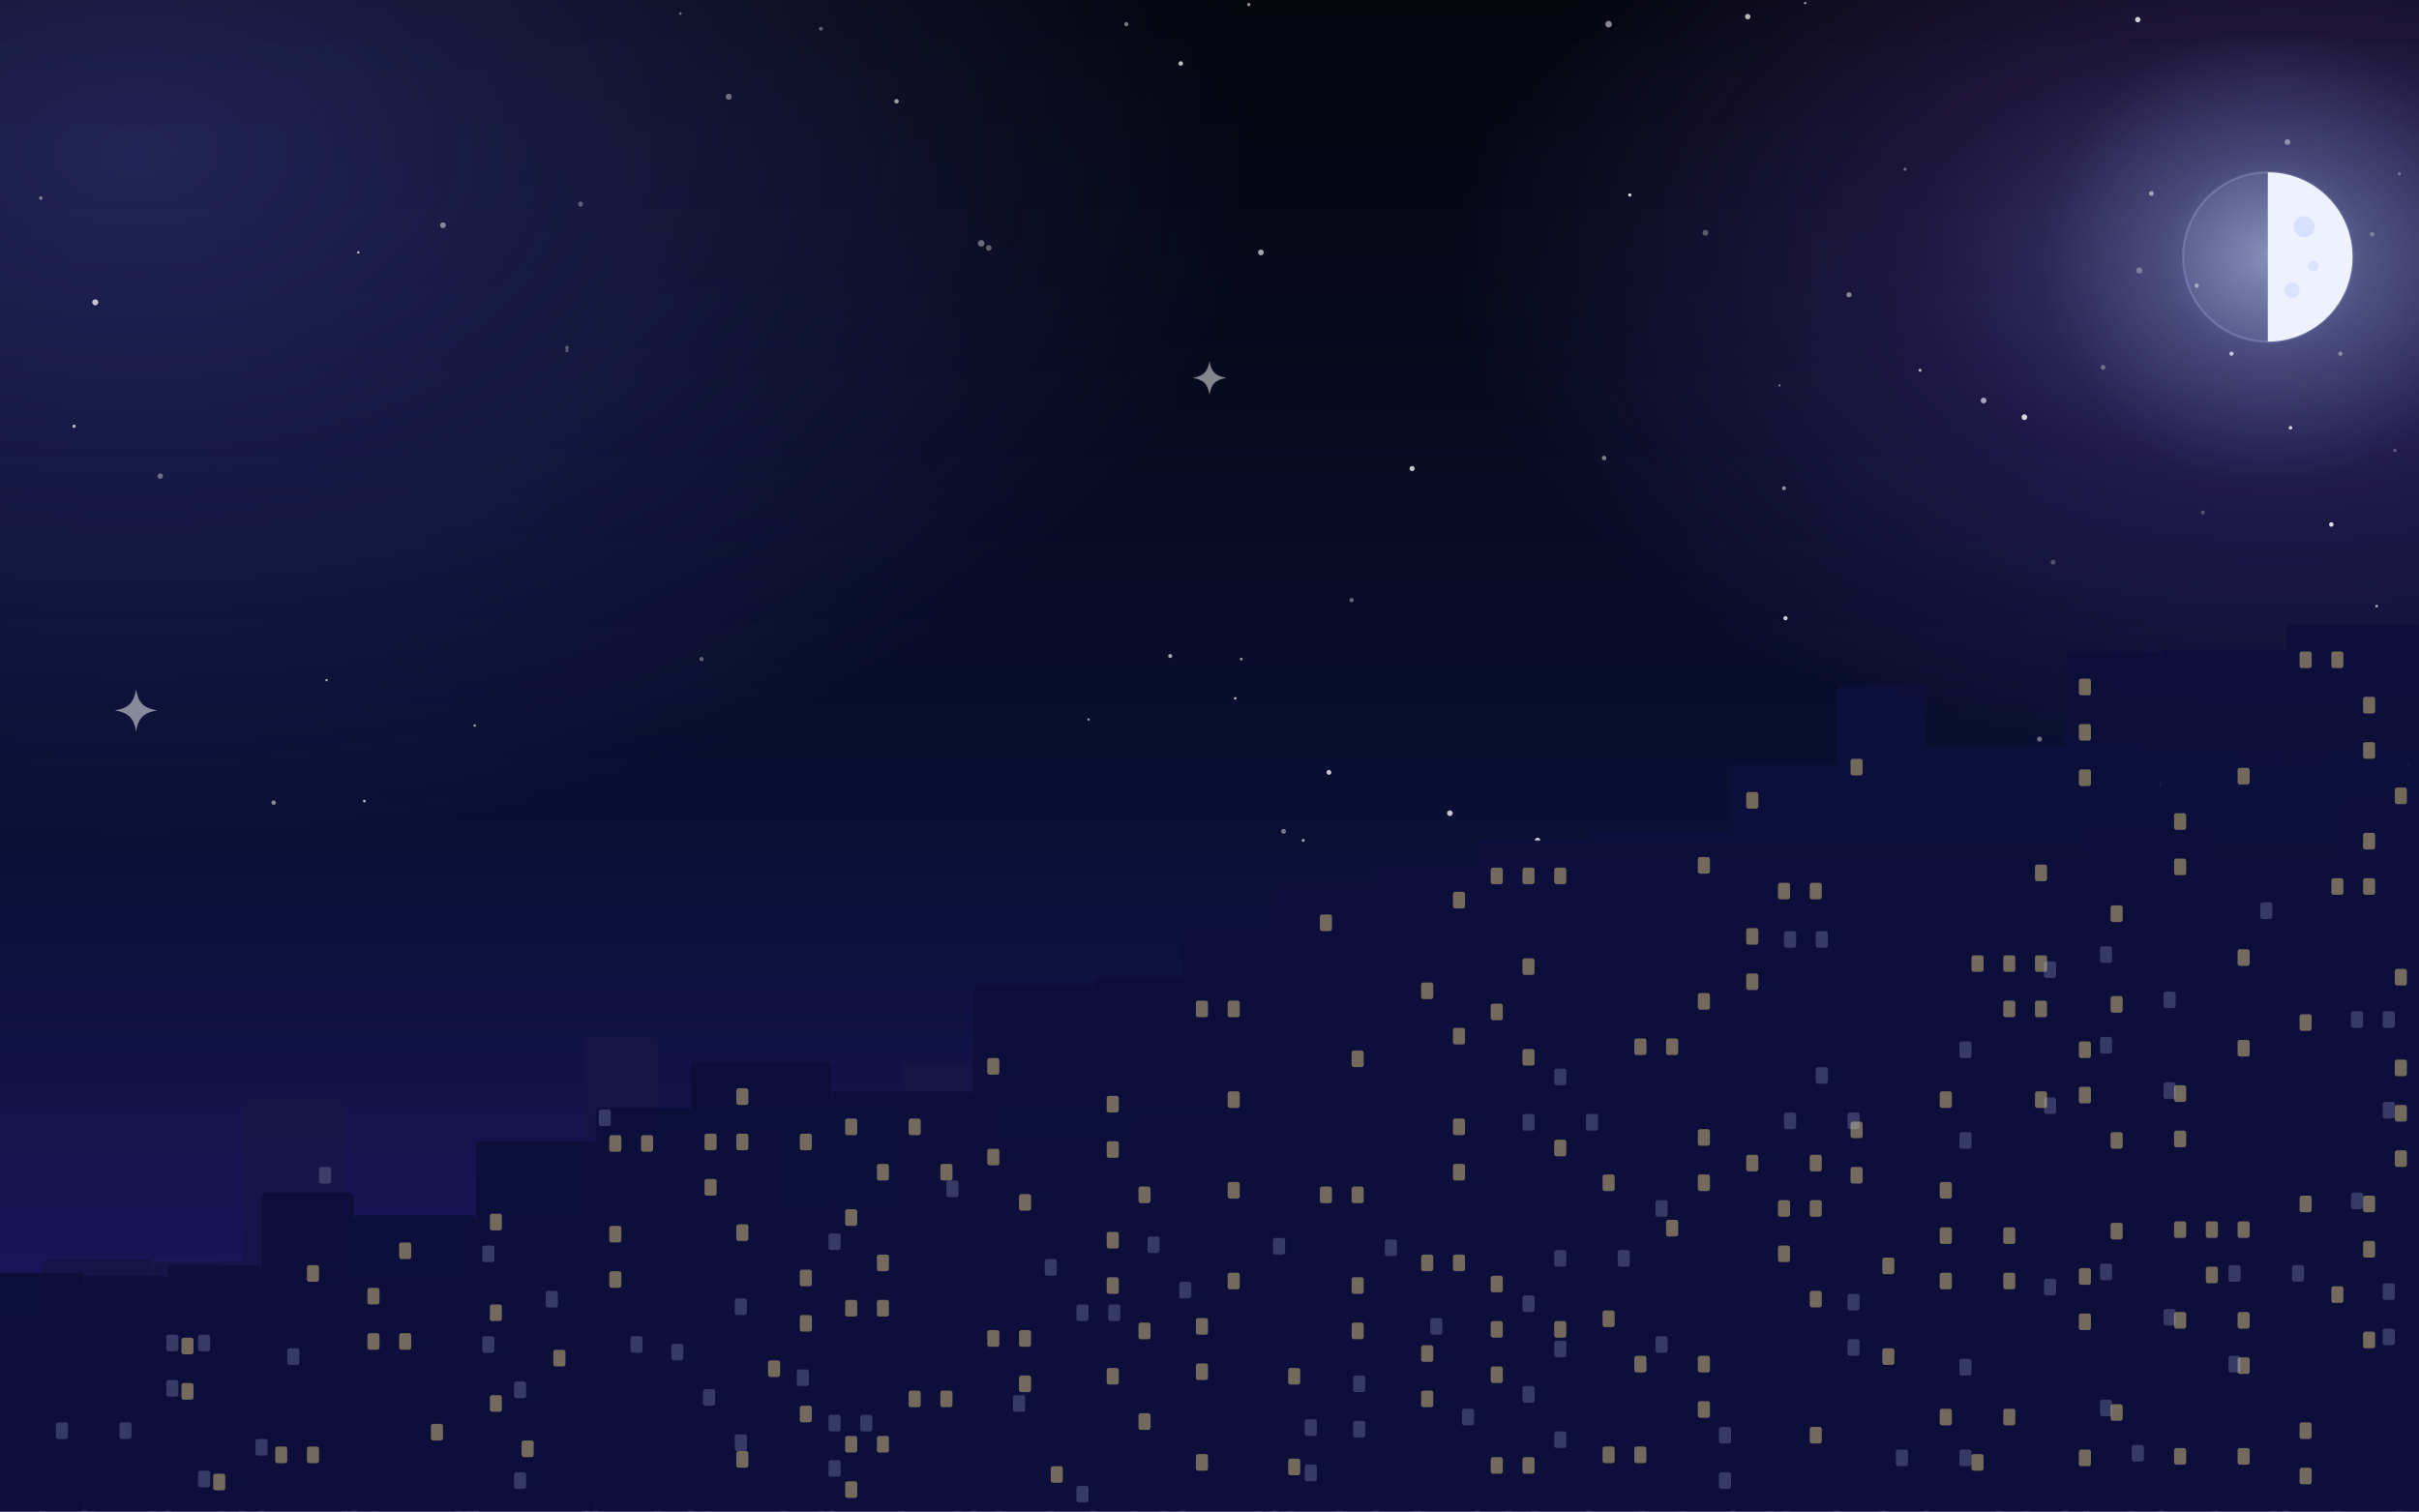
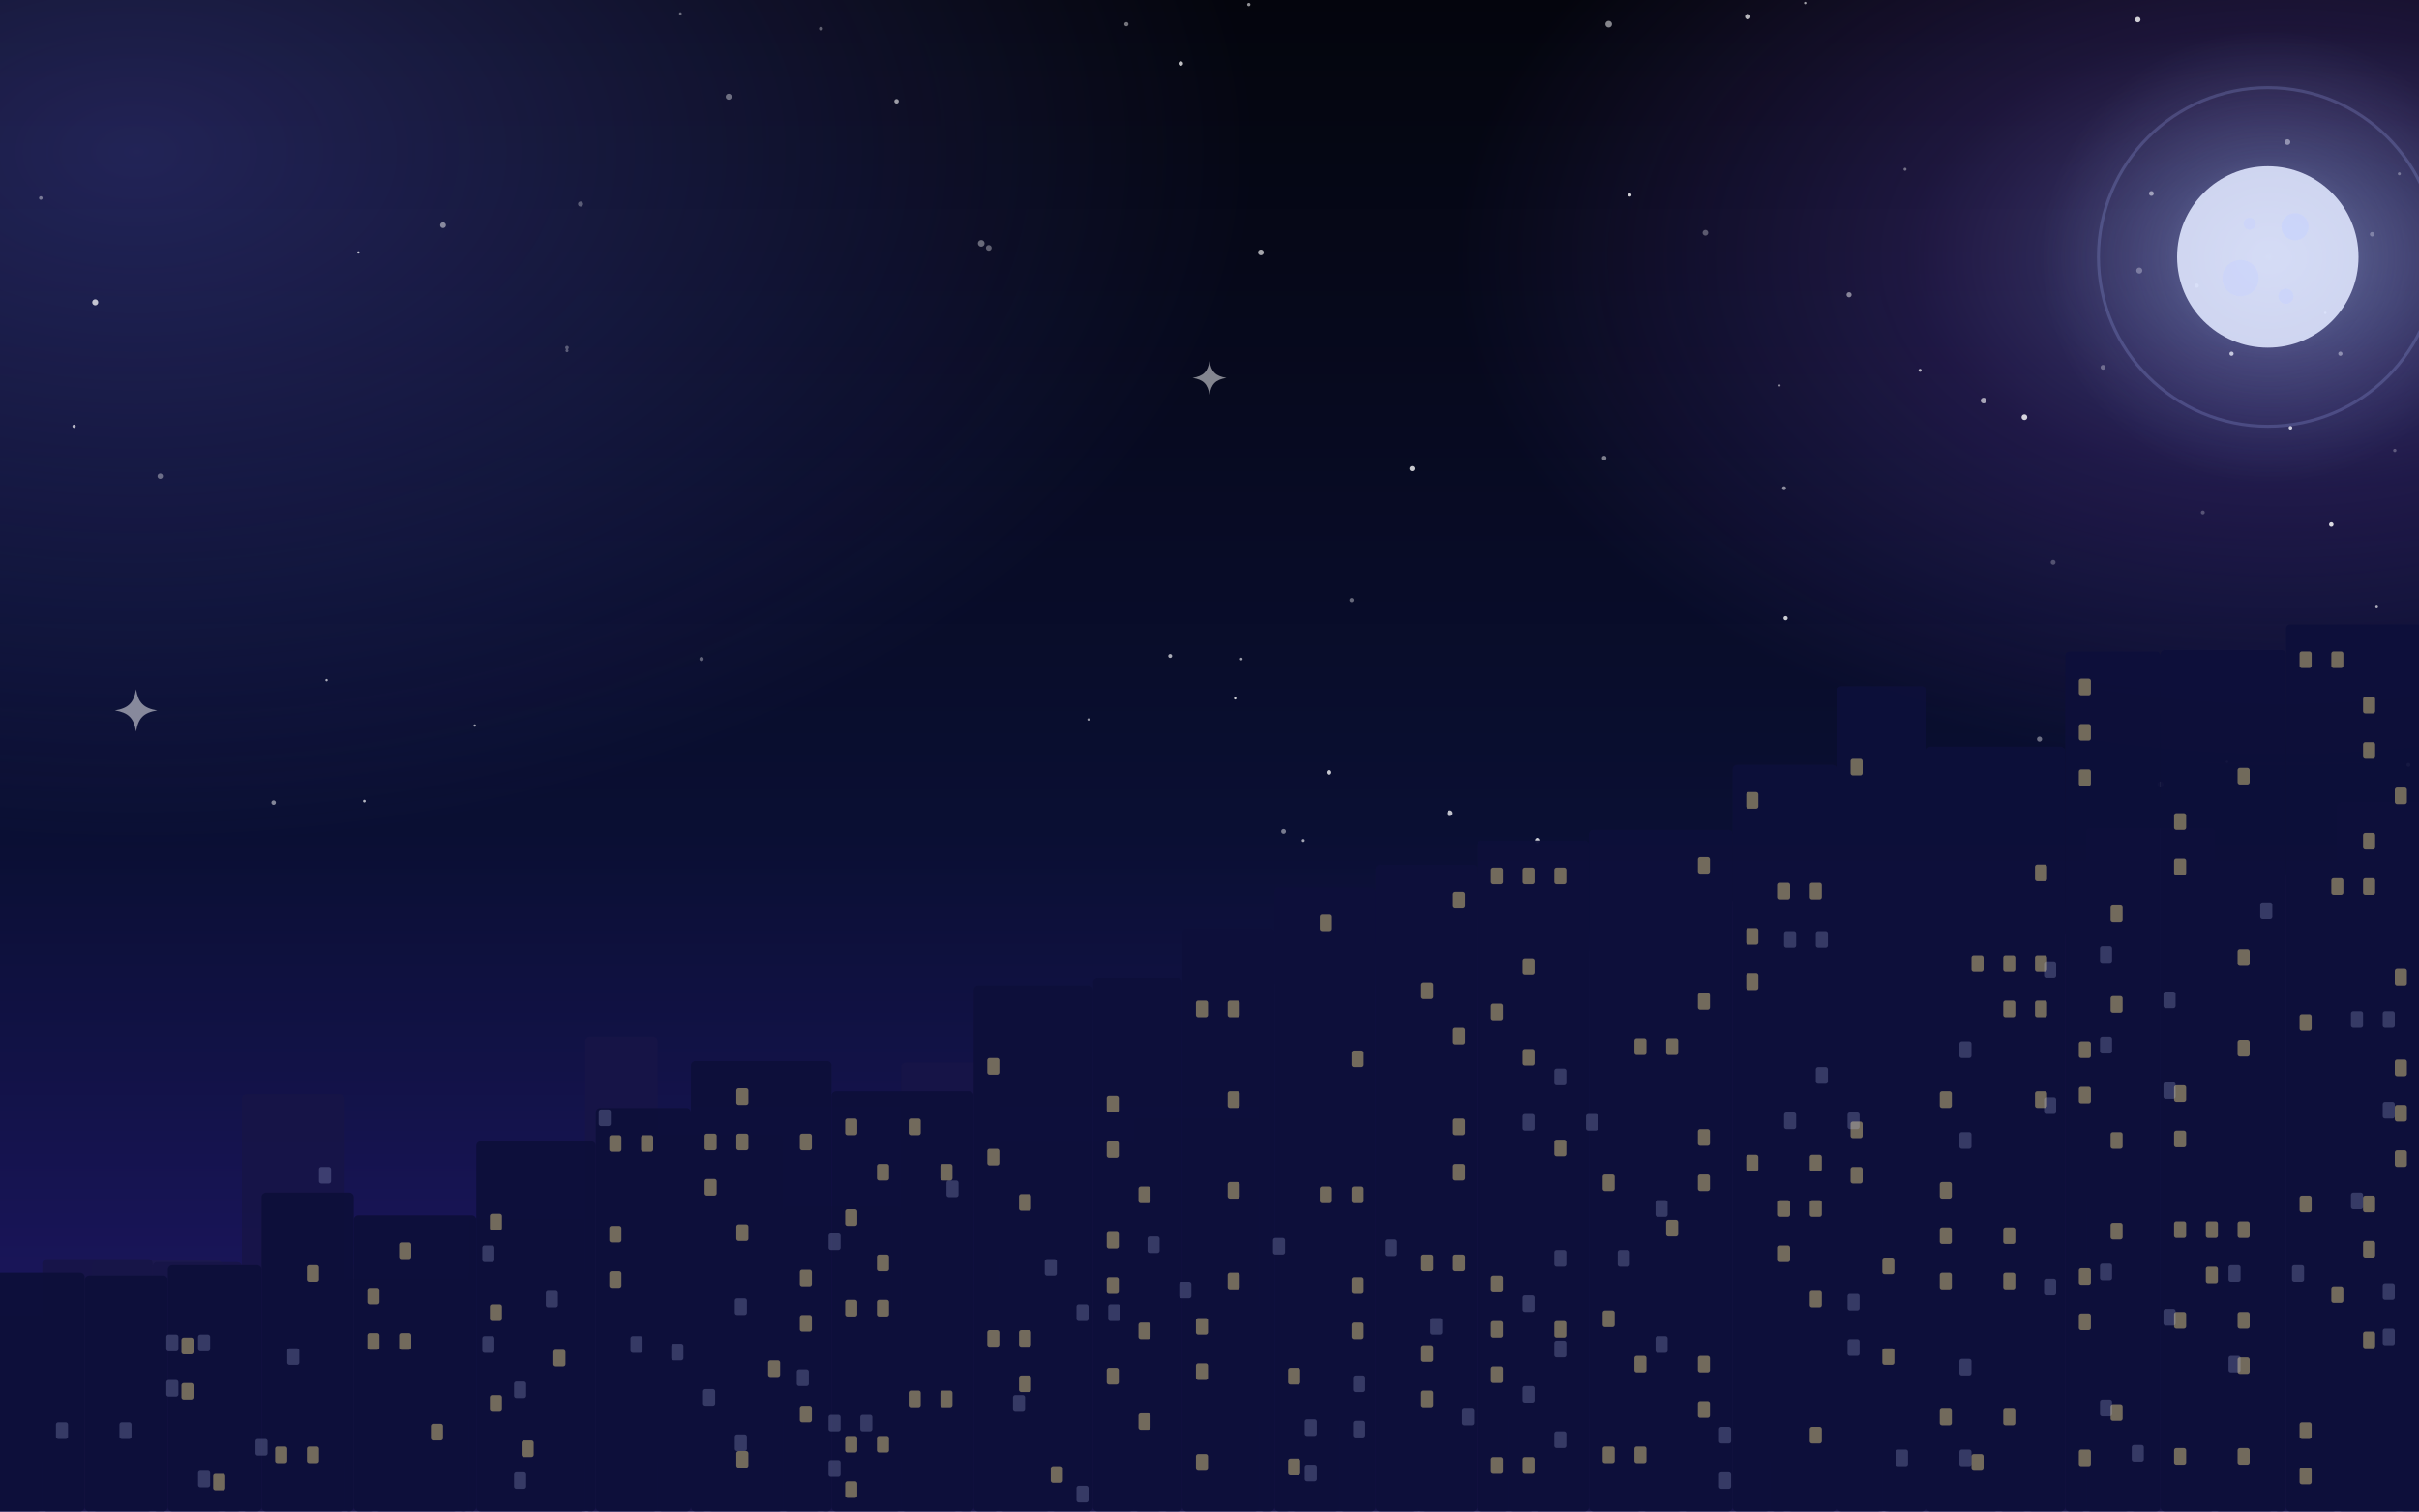
<svg xmlns="http://www.w3.org/2000/svg" viewBox="0 0 1600 1000" preserveAspectRatio="xMidYMax slice" role="img" aria-label="">
  <defs>
    <linearGradient id="sky" x1="0" y1="0" x2="0" y2="1">
      <stop offset="0" stop-color="#04050d" />
      <stop offset=".55" stop-color="#0a0f33" />
      <stop offset=".9" stop-color="#1c1660" />
      <stop offset="1" stop-color="#2a1b6e" />
    </linearGradient>
    <radialGradient id="moon" cx="94%" cy="17%" r="34%">
      <stop offset="0" stop-color="#a5b4fc" stop-opacity=".42" />
      <stop offset=".45" stop-color="#8b5cf6" stop-opacity=".18" />
      <stop offset="1" stop-color="#8b5cf6" stop-opacity="0" />
    </radialGradient>
    <radialGradient id="grn" cx="6%" cy="10%" r="46%">
      <stop offset="0" stop-color="#6366f1" stop-opacity=".30" />
      <stop offset="1" stop-color="#6366f1" stop-opacity="0" />
    </radialGradient>
    <linearGradient id="gl" x1="0" y1="0" x2="1" y2="0">
      <stop offset="0" stop-color="#a5b4fc" />
      <stop offset=".55" stop-color="#34d399" />
      <stop offset="1" stop-color="#fde68a" />
    </linearGradient>
    <filter id="b">
      <feGaussianBlur stdDeviation="9" />
    </filter>
    <path id="sp" d="M0-14C1.5-5 5-1.5 14 0 5 1.5 1.5 5 0 14-1.5 5-5 1.5-14 0-5-1.5-1.5-5 0-14Z" />
  </defs>
  <rect width="1600" height="1000" fill="url(#sky)" />
  <rect width="1600" height="1000" fill="url(#grn)" />
  <rect width="1600" height="1000" fill="url(#moon)" />
  <g fill="#fff">
    <circle cx="1064" cy="16" r="2.2" opacity="0.51" />
    <circle cx="464" cy="436" r="1.4" opacity="0.35" />
    <circle cx="649" cy="161" r="2.2" opacity="0.38" />
    <circle cx="781" cy="42" r="1.5" opacity="0.74" />
    <circle cx="63" cy="200" r="2.0" opacity="0.74" />
    <circle cx="745" cy="16" r="1.4" opacity="0.44" />
    <circle cx="817" cy="462" r="0.8" opacity="0.81" />
    <circle cx="1572" cy="401" r="0.9" opacity="0.65" />
    <circle cx="1017" cy="556" r="1.8" opacity="0.80" />
    <circle cx="1078" cy="129" r="1.1" opacity="0.82" />
    <circle cx="1391" cy="243" r="1.6" opacity="0.32" />
    <circle cx="1515" cy="283" r="1.2" opacity="0.79" />
    <circle cx="959" cy="538" r="1.9" opacity="0.75" />
    <circle cx="849" cy="550" r="1.6" opacity="0.45" />
    <circle cx="314" cy="480" r="0.8" opacity="0.63" />
    <circle cx="1156" cy="11" r="1.8" opacity="0.70" />
    <circle cx="1194" cy="2" r="0.8" opacity="0.60" />
    <circle cx="1453" cy="189" r="1.4" opacity="0.51" />
    <circle cx="774" cy="434" r="1.3" opacity="0.66" />
    <circle cx="1181" cy="409" r="1.4" opacity="0.79" />
    <circle cx="1538" cy="207" r="0.8" opacity="0.57" />
    <circle cx="1476" cy="234" r="1.4" opacity="0.75" />
    <circle cx="375" cy="230" r="1.2" opacity="0.30" />
    <circle cx="826" cy="3" r="1.1" opacity="0.56" />
    <circle cx="894" cy="397" r="1.4" opacity="0.38" />
    <circle cx="241" cy="530" r="0.9" opacity="0.70" />
    <circle cx="1457" cy="339" r="1.3" opacity="0.26" />
    <circle cx="862" cy="556" r="1.0" opacity="0.62" />
    <circle cx="720" cy="476" r="0.8" opacity="0.57" />
    <circle cx="821" cy="436" r="0.9" opacity="0.60" />
    <circle cx="1223" cy="195" r="1.7" opacity="0.48" />
    <circle cx="216" cy="450" r="0.8" opacity="0.66" />
    <circle cx="1569" cy="155" r="1.5" opacity="0.31" />
    <circle cx="1260" cy="112" r="1.0" opacity="0.39" />
    <circle cx="1128" cy="154" r="1.9" opacity="0.31" />
    <circle cx="1429" cy="519" r="2.0" opacity="0.30" />
    <circle cx="879" cy="511" r="1.6" opacity="0.77" />
    <circle cx="181" cy="531" r="1.5" opacity="0.49" />
    <circle cx="27" cy="131" r="1.2" opacity="0.40" />
    <circle cx="237" cy="167" r="0.8" opacity="0.73" />
    <circle cx="1349" cy="489" r="1.7" opacity="0.40" />
    <circle cx="49" cy="282" r="1.1" opacity="0.68" />
    <circle cx="1473" cy="504" r="0.8" opacity="0.58" />
    <circle cx="543" cy="19" r="1.3" opacity="0.34" />
    <circle cx="1270" cy="245" r="1.0" opacity="0.68" />
    <circle cx="934" cy="310" r="1.7" opacity="0.77" />
    <circle cx="482" cy="64" r="2.0" opacity="0.39" />
    <circle cx="1312" cy="265" r="1.9" opacity="0.61" />
    <circle cx="1587" cy="115" r="1.0" opacity="0.33" />
    <circle cx="654" cy="164" r="1.9" opacity="0.34" />
    <circle cx="593" cy="67" r="1.5" opacity="0.59" />
    <circle cx="1513" cy="94" r="1.9" opacity="0.46" />
    <circle cx="1593" cy="506" r="1.3" opacity="0.78" />
    <circle cx="1414" cy="13" r="1.8" opacity="0.79" />
    <circle cx="384" cy="135" r="1.7" opacity="0.30" />
    <circle cx="1423" cy="128" r="1.6" opacity="0.53" />
    <circle cx="1415" cy="179" r="2.0" opacity="0.32" />
    <circle cx="1180" cy="323" r="1.3" opacity="0.53" />
    <circle cx="834" cy="167" r="1.9" opacity="0.64" />
    <circle cx="375" cy="232" r="1.0" opacity="0.30" />
    <circle cx="106" cy="315" r="1.8" opacity="0.37" />
    <circle cx="1061" cy="303" r="1.5" opacity="0.47" />
    <circle cx="450" cy="9" r="0.9" opacity="0.38" />
    <circle cx="1177" cy="255" r="0.7" opacity="0.50" />
    <circle cx="1339" cy="276" r="1.9" opacity="0.81" />
    <circle cx="1548" cy="234" r="1.4" opacity="0.43" />
    <circle cx="1584" cy="298" r="1.1" opacity="0.27" />
    <circle cx="1542" cy="347" r="1.5" opacity="0.84" />
    <circle cx="1358" cy="372" r="1.6" opacity="0.26" />
    <circle cx="293" cy="149" r="1.9" opacity="0.48" />
  </g>
  <defs>
    <radialGradient id="mglow" cx="50%" cy="50%" r="50%">
      <stop offset="0" stop-color="#c7d2fe" stop-opacity=".42" />
      <stop offset=".45" stop-color="#a5b4fc" stop-opacity=".16" />
      <stop offset="1" stop-color="#a5b4fc" stop-opacity="0" />
    </radialGradient>
    <mask id="cres" maskUnits="userSpaceOnUse" x="1380" y="50" width="240" height="240">
      <rect x="1380" y="50" width="240" height="240" fill="#fff" />
      <circle cx="1524" cy="156" r="48" fill="#000" />
    </mask>
  </defs>
  <circle cx="1500" cy="170" r="150" fill="url(#mglow)" />
-   <circle cx="1500" cy="170" r="56" fill="#c7d2fe" opacity=".10" />
-   <circle cx="1500" cy="170" r="56" fill="none" stroke="#c7d2fe" stroke-opacity=".22" stroke-width="1.5" />
-   <path d="M1500 114A56 56 0 0 1 1500 226Z" fill="#eef2ff" />
-   <circle cx="1524" cy="150" r="7" fill="#c7d2fe" opacity=".55" />
-   <circle cx="1516" cy="192" r="5" fill="#c7d2fe" opacity=".5" />
-   <circle cx="1530" cy="176" r="3.5" fill="#c7d2fe" opacity=".5" />
+   <circle cx="1500" cy="170" r="60" fill="#e0e7ff" opacity=".88" />
+   <circle cx="1500" cy="170" r="112" fill="none" stroke="#a5b4fc" stroke-opacity=".22" stroke-width="2" />
+   <circle cx="1518" cy="150" r="9" fill="#c7d2fe" opacity=".6" />
+   <circle cx="1482" cy="184" r="12" fill="#c7d2fe" opacity=".5" />
+   <circle cx="1512" cy="196" r="5" fill="#c7d2fe" opacity=".55" />
+   <circle cx="1488" cy="148" r="4" fill="#c7d2fe" opacity=".5" />
  <g fill="#fff">
    <use href="#sp" x="90" y="470" opacity=".5" />
    <use href="#sp" x="800" y="250" opacity=".5" transform="translate(800 250) scale(.8) translate(-800 -250)" />
  </g>
  <g fill="#1e1b4b" opacity=".75">
    <rect x="-20" y="846" width="81" height="154" rx="3" />
    <rect x="61" y="834" width="86" height="166" rx="3" />
    <rect x="147" y="837" width="101" height="163" rx="3" />
    <rect x="248" y="833" width="55" height="167" rx="3" />
    <rect x="303" y="842" width="86" height="158" rx="3" />
    <rect x="389" y="782" width="79" height="218" rx="3" />
    <rect x="468" y="803" width="75" height="197" rx="3" />
    <rect x="543" y="870" width="91" height="130" rx="3" />
    <rect x="634" y="850" width="61" height="150" rx="3" />
    <rect x="695" y="832" width="74" height="168" rx="3" />
    <rect x="769" y="864" width="85" height="136" rx="3" />
    <rect x="854" y="797" width="86" height="203" rx="3" />
    <rect x="940" y="755" width="75" height="245" rx="3" />
    <rect x="1015" y="762" width="98" height="238" rx="3" />
    <rect x="1113" y="777" width="69" height="223" rx="3" />
    <rect x="1182" y="853" width="65" height="147" rx="3" />
    <rect x="1247" y="721" width="94" height="279" rx="3" />
    <rect x="1341" y="832" width="68" height="168" rx="3" />
    <rect x="1409" y="801" width="95" height="199" rx="3" />
    <rect x="1504" y="764" width="83" height="236" rx="3" />
    <rect x="1587" y="821" width="101" height="179" rx="3" />
  </g>
  <g fill="#161446" opacity=".85">
    <rect x="-20" y="870" width="48" height="130" rx="3" />
    <rect x="28" y="833" width="73" height="167" rx="3" />
    <rect x="101" y="835" width="59" height="165" rx="3" />
    <rect x="160" y="724" width="68" height="276" rx="3" />
    <rect x="228" y="846" width="82" height="154" rx="3" />
    <rect x="310" y="806" width="77" height="194" rx="3" />
    <rect x="387" y="686" width="48" height="314" rx="3" />
    <rect x="435" y="751" width="83" height="249" rx="3" />
    <rect x="518" y="798" width="78" height="202" rx="3" />
    <rect x="596" y="703" width="65" height="297" rx="3" />
    <rect x="661" y="755" width="89" height="245" rx="3" />
    <rect x="750" y="740" width="83" height="260" rx="3" />
    <rect x="833" y="651" width="53" height="349" rx="3" />
    <rect x="886" y="652" width="51" height="348" rx="3" />
    <rect x="937" y="674" width="61" height="326" rx="3" />
    <rect x="998" y="629" width="88" height="371" rx="3" />
    <rect x="1086" y="596" width="85" height="404" rx="3" />
    <rect x="1171" y="598" width="74" height="402" rx="3" />
    <rect x="1245" y="671" width="77" height="329" rx="3" />
    <rect x="1322" y="618" width="58" height="382" rx="3" />
    <rect x="1380" y="548" width="85" height="452" rx="3" />
    <rect x="1465" y="579" width="81" height="421" rx="3" />
    <rect x="1546" y="531" width="59" height="469" rx="3" />
    <rect x="1605" y="595" width="53" height="405" rx="3" />
  </g>
  <g fill="#0d0f3a" opacity=".95">
    <rect x="-20" y="842" width="76" height="158" rx="3" />
    <rect x="56" y="844" width="55" height="156" rx="3" />
    <rect x="111" y="837" width="62" height="163" rx="3" />
    <rect x="173" y="789" width="61" height="211" rx="3" />
    <rect x="234" y="804" width="81" height="196" rx="3" />
    <rect x="315" y="755" width="79" height="245" rx="3" />
    <rect x="394" y="733" width="63" height="267" rx="3" />
    <rect x="457" y="702" width="93" height="298" rx="3" />
    <rect x="550" y="722" width="94" height="278" rx="3" />
    <rect x="644" y="652" width="79" height="348" rx="3" />
    <rect x="723" y="647" width="59" height="353" rx="3" />
    <rect x="782" y="614" width="61" height="386" rx="3" />
    <rect x="843" y="587" width="67" height="413" rx="3" />
    <rect x="910" y="572" width="67" height="428" rx="3" />
    <rect x="977" y="556" width="74" height="444" rx="3" />
    <rect x="1051" y="549" width="95" height="451" rx="3" />
    <rect x="1146" y="506" width="69" height="494" rx="3" />
    <rect x="1215" y="454" width="59" height="546" rx="3" />
    <rect x="1274" y="494" width="92" height="506" rx="3" />
    <rect x="1366" y="431" width="63" height="569" rx="3" />
    <rect x="1429" y="430" width="83" height="570" rx="3" />
    <rect x="1512" y="413" width="90" height="587" rx="3" />
    <rect x="1602" y="347" width="63" height="653" rx="3" />
  </g>
  <g fill="#fde68a" opacity="0.42">
    <rect x="120" y="885" width="8" height="11" rx="1.5" />
    <rect x="120" y="915" width="8" height="11" rx="1.5" />
    <rect x="141" y="975" width="8" height="11" rx="1.5" />
    <rect x="203" y="837" width="8" height="11" rx="1.5" />
    <rect x="182" y="957" width="8" height="11" rx="1.5" />
    <rect x="203" y="957" width="8" height="11" rx="1.5" />
    <rect x="264" y="822" width="8" height="11" rx="1.5" />
    <rect x="243" y="852" width="8" height="11" rx="1.5" />
    <rect x="243" y="882" width="8" height="11" rx="1.5" />
    <rect x="264" y="882" width="8" height="11" rx="1.5" />
    <rect x="285" y="942" width="8" height="11" rx="1.5" />
    <rect x="324" y="803" width="8" height="11" rx="1.5" />
    <rect x="324" y="863" width="8" height="11" rx="1.5" />
    <rect x="366" y="893" width="8" height="11" rx="1.5" />
    <rect x="324" y="923" width="8" height="11" rx="1.5" />
    <rect x="345" y="953" width="8" height="11" rx="1.5" />
    <rect x="403" y="751" width="8" height="11" rx="1.5" />
    <rect x="424" y="751" width="8" height="11" rx="1.5" />
    <rect x="403" y="811" width="8" height="11" rx="1.5" />
    <rect x="403" y="841" width="8" height="11" rx="1.5" />
    <rect x="487" y="720" width="8" height="11" rx="1.5" />
    <rect x="466" y="750" width="8" height="11" rx="1.5" />
    <rect x="487" y="750" width="8" height="11" rx="1.5" />
    <rect x="529" y="750" width="8" height="11" rx="1.5" />
    <rect x="466" y="780" width="8" height="11" rx="1.5" />
    <rect x="487" y="810" width="8" height="11" rx="1.5" />
    <rect x="529" y="840" width="8" height="11" rx="1.5" />
    <rect x="529" y="870" width="8" height="11" rx="1.5" />
    <rect x="508" y="900" width="8" height="11" rx="1.5" />
    <rect x="529" y="930" width="8" height="11" rx="1.5" />
    <rect x="487" y="960" width="8" height="11" rx="1.5" />
    <rect x="559" y="740" width="8" height="11" rx="1.5" />
    <rect x="601" y="740" width="8" height="11" rx="1.5" />
    <rect x="580" y="770" width="8" height="11" rx="1.5" />
    <rect x="622" y="770" width="8" height="11" rx="1.5" />
    <rect x="559" y="800" width="8" height="11" rx="1.5" />
    <rect x="580" y="830" width="8" height="11" rx="1.5" />
    <rect x="559" y="860" width="8" height="11" rx="1.5" />
    <rect x="580" y="860" width="8" height="11" rx="1.5" />
    <rect x="601" y="920" width="8" height="11" rx="1.5" />
    <rect x="622" y="920" width="8" height="11" rx="1.5" />
    <rect x="559" y="950" width="8" height="11" rx="1.5" />
    <rect x="580" y="950" width="8" height="11" rx="1.5" />
    <rect x="559" y="980" width="8" height="11" rx="1.5" />
    <rect x="653" y="700" width="8" height="11" rx="1.5" />
    <rect x="653" y="760" width="8" height="11" rx="1.5" />
    <rect x="674" y="790" width="8" height="11" rx="1.5" />
    <rect x="653" y="880" width="8" height="11" rx="1.5" />
    <rect x="674" y="880" width="8" height="11" rx="1.5" />
    <rect x="674" y="910" width="8" height="11" rx="1.5" />
    <rect x="695" y="970" width="8" height="11" rx="1.5" />
    <rect x="732" y="725" width="8" height="11" rx="1.5" />
    <rect x="732" y="755" width="8" height="11" rx="1.5" />
    <rect x="753" y="785" width="8" height="11" rx="1.5" />
    <rect x="732" y="815" width="8" height="11" rx="1.5" />
    <rect x="732" y="845" width="8" height="11" rx="1.5" />
    <rect x="753" y="875" width="8" height="11" rx="1.5" />
    <rect x="732" y="905" width="8" height="11" rx="1.5" />
    <rect x="753" y="935" width="8" height="11" rx="1.5" />
    <rect x="791" y="662" width="8" height="11" rx="1.5" />
    <rect x="812" y="662" width="8" height="11" rx="1.5" />
    <rect x="812" y="722" width="8" height="11" rx="1.5" />
    <rect x="812" y="782" width="8" height="11" rx="1.5" />
    <rect x="812" y="842" width="8" height="11" rx="1.5" />
    <rect x="791" y="872" width="8" height="11" rx="1.5" />
    <rect x="791" y="902" width="8" height="11" rx="1.5" />
    <rect x="791" y="962" width="8" height="11" rx="1.5" />
    <rect x="873" y="605" width="8" height="11" rx="1.5" />
    <rect x="894" y="695" width="8" height="11" rx="1.5" />
    <rect x="873" y="785" width="8" height="11" rx="1.5" />
    <rect x="894" y="785" width="8" height="11" rx="1.5" />
    <rect x="894" y="845" width="8" height="11" rx="1.5" />
    <rect x="894" y="875" width="8" height="11" rx="1.5" />
    <rect x="852" y="905" width="8" height="11" rx="1.5" />
    <rect x="852" y="965" width="8" height="11" rx="1.5" />
    <rect x="961" y="590" width="8" height="11" rx="1.5" />
    <rect x="940" y="650" width="8" height="11" rx="1.5" />
    <rect x="961" y="680" width="8" height="11" rx="1.5" />
    <rect x="961" y="740" width="8" height="11" rx="1.5" />
    <rect x="961" y="770" width="8" height="11" rx="1.5" />
    <rect x="940" y="830" width="8" height="11" rx="1.5" />
    <rect x="961" y="830" width="8" height="11" rx="1.5" />
    <rect x="940" y="890" width="8" height="11" rx="1.5" />
    <rect x="940" y="920" width="8" height="11" rx="1.5" />
    <rect x="986" y="574" width="8" height="11" rx="1.5" />
    <rect x="1007" y="574" width="8" height="11" rx="1.5" />
    <rect x="1028" y="574" width="8" height="11" rx="1.5" />
    <rect x="1007" y="634" width="8" height="11" rx="1.5" />
    <rect x="986" y="664" width="8" height="11" rx="1.5" />
    <rect x="1007" y="694" width="8" height="11" rx="1.5" />
    <rect x="1028" y="754" width="8" height="11" rx="1.5" />
    <rect x="986" y="844" width="8" height="11" rx="1.5" />
    <rect x="986" y="874" width="8" height="11" rx="1.5" />
    <rect x="1028" y="874" width="8" height="11" rx="1.5" />
    <rect x="986" y="904" width="8" height="11" rx="1.5" />
    <rect x="986" y="964" width="8" height="11" rx="1.5" />
    <rect x="1007" y="964" width="8" height="11" rx="1.5" />
    <rect x="1123" y="567" width="8" height="11" rx="1.5" />
    <rect x="1123" y="657" width="8" height="11" rx="1.5" />
    <rect x="1081" y="687" width="8" height="11" rx="1.5" />
    <rect x="1102" y="687" width="8" height="11" rx="1.5" />
    <rect x="1123" y="747" width="8" height="11" rx="1.5" />
    <rect x="1060" y="777" width="8" height="11" rx="1.5" />
    <rect x="1123" y="777" width="8" height="11" rx="1.5" />
    <rect x="1102" y="807" width="8" height="11" rx="1.5" />
    <rect x="1060" y="867" width="8" height="11" rx="1.5" />
    <rect x="1081" y="897" width="8" height="11" rx="1.5" />
    <rect x="1123" y="897" width="8" height="11" rx="1.5" />
    <rect x="1123" y="927" width="8" height="11" rx="1.5" />
    <rect x="1060" y="957" width="8" height="11" rx="1.5" />
    <rect x="1081" y="957" width="8" height="11" rx="1.5" />
    <rect x="1155" y="524" width="8" height="11" rx="1.5" />
    <rect x="1176" y="584" width="8" height="11" rx="1.5" />
    <rect x="1197" y="584" width="8" height="11" rx="1.5" />
    <rect x="1155" y="614" width="8" height="11" rx="1.5" />
    <rect x="1155" y="644" width="8" height="11" rx="1.5" />
    <rect x="1155" y="764" width="8" height="11" rx="1.5" />
    <rect x="1197" y="764" width="8" height="11" rx="1.5" />
    <rect x="1176" y="794" width="8" height="11" rx="1.5" />
    <rect x="1197" y="794" width="8" height="11" rx="1.5" />
    <rect x="1176" y="824" width="8" height="11" rx="1.5" />
    <rect x="1197" y="854" width="8" height="11" rx="1.5" />
    <rect x="1197" y="944" width="8" height="11" rx="1.5" />
    <rect x="1224" y="502" width="8" height="11" rx="1.5" />
    <rect x="1224" y="742" width="8" height="11" rx="1.5" />
    <rect x="1224" y="772" width="8" height="11" rx="1.5" />
    <rect x="1245" y="832" width="8" height="11" rx="1.5" />
    <rect x="1245" y="892" width="8" height="11" rx="1.5" />
    <rect x="1346" y="572" width="8" height="11" rx="1.5" />
    <rect x="1304" y="632" width="8" height="11" rx="1.5" />
    <rect x="1325" y="632" width="8" height="11" rx="1.5" />
    <rect x="1346" y="632" width="8" height="11" rx="1.5" />
    <rect x="1325" y="662" width="8" height="11" rx="1.5" />
    <rect x="1346" y="662" width="8" height="11" rx="1.5" />
    <rect x="1283" y="722" width="8" height="11" rx="1.5" />
    <rect x="1346" y="722" width="8" height="11" rx="1.5" />
    <rect x="1283" y="782" width="8" height="11" rx="1.5" />
    <rect x="1283" y="812" width="8" height="11" rx="1.5" />
    <rect x="1325" y="812" width="8" height="11" rx="1.5" />
    <rect x="1283" y="842" width="8" height="11" rx="1.5" />
    <rect x="1325" y="842" width="8" height="11" rx="1.5" />
    <rect x="1283" y="932" width="8" height="11" rx="1.5" />
    <rect x="1325" y="932" width="8" height="11" rx="1.5" />
    <rect x="1304" y="962" width="8" height="11" rx="1.5" />
    <rect x="1375" y="449" width="8" height="11" rx="1.5" />
    <rect x="1375" y="479" width="8" height="11" rx="1.5" />
    <rect x="1375" y="509" width="8" height="11" rx="1.5" />
    <rect x="1396" y="599" width="8" height="11" rx="1.5" />
    <rect x="1396" y="659" width="8" height="11" rx="1.5" />
    <rect x="1375" y="689" width="8" height="11" rx="1.5" />
    <rect x="1375" y="719" width="8" height="11" rx="1.5" />
    <rect x="1396" y="749" width="8" height="11" rx="1.5" />
    <rect x="1396" y="809" width="8" height="11" rx="1.5" />
    <rect x="1375" y="839" width="8" height="11" rx="1.5" />
    <rect x="1375" y="869" width="8" height="11" rx="1.5" />
    <rect x="1396" y="929" width="8" height="11" rx="1.5" />
    <rect x="1375" y="959" width="8" height="11" rx="1.5" />
    <rect x="1480" y="508" width="8" height="11" rx="1.5" />
    <rect x="1438" y="538" width="8" height="11" rx="1.5" />
    <rect x="1438" y="568" width="8" height="11" rx="1.5" />
    <rect x="1480" y="628" width="8" height="11" rx="1.5" />
    <rect x="1480" y="688" width="8" height="11" rx="1.5" />
    <rect x="1438" y="718" width="8" height="11" rx="1.5" />
    <rect x="1438" y="748" width="8" height="11" rx="1.5" />
    <rect x="1438" y="808" width="8" height="11" rx="1.5" />
    <rect x="1459" y="808" width="8" height="11" rx="1.5" />
    <rect x="1480" y="808" width="8" height="11" rx="1.5" />
    <rect x="1459" y="838" width="8" height="11" rx="1.5" />
    <rect x="1438" y="868" width="8" height="11" rx="1.5" />
    <rect x="1480" y="868" width="8" height="11" rx="1.5" />
    <rect x="1480" y="898" width="8" height="11" rx="1.5" />
    <rect x="1438" y="958" width="8" height="11" rx="1.5" />
    <rect x="1480" y="958" width="8" height="11" rx="1.5" />
    <rect x="1521" y="431" width="8" height="11" rx="1.5" />
    <rect x="1542" y="431" width="8" height="11" rx="1.5" />
    <rect x="1563" y="461" width="8" height="11" rx="1.5" />
    <rect x="1563" y="491" width="8" height="11" rx="1.5" />
    <rect x="1584" y="521" width="8" height="11" rx="1.5" />
    <rect x="1563" y="551" width="8" height="11" rx="1.5" />
    <rect x="1542" y="581" width="8" height="11" rx="1.5" />
    <rect x="1563" y="581" width="8" height="11" rx="1.5" />
    <rect x="1584" y="641" width="8" height="11" rx="1.5" />
    <rect x="1521" y="671" width="8" height="11" rx="1.5" />
    <rect x="1584" y="701" width="8" height="11" rx="1.5" />
    <rect x="1584" y="731" width="8" height="11" rx="1.5" />
    <rect x="1584" y="761" width="8" height="11" rx="1.5" />
    <rect x="1521" y="791" width="8" height="11" rx="1.5" />
    <rect x="1563" y="791" width="8" height="11" rx="1.5" />
    <rect x="1563" y="821" width="8" height="11" rx="1.5" />
    <rect x="1542" y="851" width="8" height="11" rx="1.5" />
    <rect x="1563" y="881" width="8" height="11" rx="1.5" />
    <rect x="1521" y="941" width="8" height="11" rx="1.5" />
    <rect x="1521" y="971" width="8" height="11" rx="1.5" />
    <rect x="1632" y="455" width="8" height="11" rx="1.5" />
    <rect x="1632" y="485" width="8" height="11" rx="1.5" />
    <rect x="1632" y="515" width="8" height="11" rx="1.5" />
    <rect x="1632" y="545" width="8" height="11" rx="1.5" />
    <rect x="1611" y="725" width="8" height="11" rx="1.5" />
    <rect x="1611" y="815" width="8" height="11" rx="1.5" />
    <rect x="1632" y="875" width="8" height="11" rx="1.5" />
    <rect x="1611" y="905" width="8" height="11" rx="1.5" />
    <rect x="1632" y="935" width="8" height="11" rx="1.5" />
    <rect x="1611" y="965" width="8" height="11" rx="1.5" />
  </g>
  <g fill="#c7d2fe" opacity="0.22">
    <rect x="37" y="941" width="8" height="11" rx="1.5" />
    <rect x="79" y="941" width="8" height="11" rx="1.5" />
    <rect x="110" y="883" width="8" height="11" rx="1.5" />
    <rect x="131" y="883" width="8" height="11" rx="1.5" />
    <rect x="110" y="913" width="8" height="11" rx="1.5" />
    <rect x="131" y="973" width="8" height="11" rx="1.5" />
    <rect x="211" y="772" width="8" height="11" rx="1.5" />
    <rect x="190" y="892" width="8" height="11" rx="1.5" />
    <rect x="169" y="952" width="8" height="11" rx="1.5" />
    <rect x="319" y="824" width="8" height="11" rx="1.5" />
    <rect x="361" y="854" width="8" height="11" rx="1.5" />
    <rect x="319" y="884" width="8" height="11" rx="1.5" />
    <rect x="340" y="914" width="8" height="11" rx="1.5" />
    <rect x="340" y="974" width="8" height="11" rx="1.5" />
    <rect x="396" y="734" width="8" height="11" rx="1.5" />
    <rect x="417" y="884" width="8" height="11" rx="1.5" />
    <rect x="486" y="859" width="8" height="11" rx="1.5" />
    <rect x="444" y="889" width="8" height="11" rx="1.5" />
    <rect x="465" y="919" width="8" height="11" rx="1.5" />
    <rect x="486" y="949" width="8" height="11" rx="1.5" />
    <rect x="548" y="816" width="8" height="11" rx="1.5" />
    <rect x="527" y="906" width="8" height="11" rx="1.5" />
    <rect x="548" y="936" width="8" height="11" rx="1.5" />
    <rect x="569" y="936" width="8" height="11" rx="1.5" />
    <rect x="548" y="966" width="8" height="11" rx="1.5" />
    <rect x="626" y="781" width="8" height="11" rx="1.5" />
    <rect x="691" y="833" width="8" height="11" rx="1.5" />
    <rect x="712" y="863" width="8" height="11" rx="1.5" />
    <rect x="733" y="863" width="8" height="11" rx="1.5" />
    <rect x="670" y="923" width="8" height="11" rx="1.5" />
    <rect x="712" y="983" width="8" height="11" rx="1.5" />
    <rect x="759" y="818" width="8" height="11" rx="1.5" />
    <rect x="780" y="848" width="8" height="11" rx="1.5" />
    <rect x="842" y="819" width="8" height="11" rx="1.5" />
    <rect x="863" y="939" width="8" height="11" rx="1.5" />
    <rect x="863" y="969" width="8" height="11" rx="1.5" />
    <rect x="916" y="820" width="8" height="11" rx="1.5" />
    <rect x="895" y="910" width="8" height="11" rx="1.5" />
    <rect x="895" y="940" width="8" height="11" rx="1.5" />
    <rect x="946" y="872" width="8" height="11" rx="1.5" />
    <rect x="967" y="932" width="8" height="11" rx="1.5" />
    <rect x="1028" y="707" width="8" height="11" rx="1.5" />
    <rect x="1007" y="737" width="8" height="11" rx="1.5" />
    <rect x="1049" y="737" width="8" height="11" rx="1.5" />
    <rect x="1028" y="827" width="8" height="11" rx="1.5" />
    <rect x="1070" y="827" width="8" height="11" rx="1.5" />
    <rect x="1007" y="857" width="8" height="11" rx="1.5" />
    <rect x="1028" y="887" width="8" height="11" rx="1.5" />
    <rect x="1007" y="917" width="8" height="11" rx="1.5" />
    <rect x="1028" y="947" width="8" height="11" rx="1.5" />
    <rect x="1095" y="794" width="8" height="11" rx="1.5" />
    <rect x="1095" y="884" width="8" height="11" rx="1.5" />
    <rect x="1137" y="944" width="8" height="11" rx="1.5" />
    <rect x="1137" y="974" width="8" height="11" rx="1.5" />
    <rect x="1180" y="616" width="8" height="11" rx="1.5" />
    <rect x="1201" y="616" width="8" height="11" rx="1.5" />
    <rect x="1201" y="706" width="8" height="11" rx="1.5" />
    <rect x="1180" y="736" width="8" height="11" rx="1.5" />
    <rect x="1222" y="736" width="8" height="11" rx="1.5" />
    <rect x="1222" y="856" width="8" height="11" rx="1.5" />
    <rect x="1222" y="886" width="8" height="11" rx="1.5" />
    <rect x="1296" y="689" width="8" height="11" rx="1.5" />
    <rect x="1296" y="749" width="8" height="11" rx="1.5" />
    <rect x="1296" y="899" width="8" height="11" rx="1.5" />
    <rect x="1254" y="959" width="8" height="11" rx="1.5" />
    <rect x="1296" y="959" width="8" height="11" rx="1.5" />
    <rect x="1352" y="636" width="8" height="11" rx="1.5" />
    <rect x="1352" y="726" width="8" height="11" rx="1.5" />
    <rect x="1352" y="846" width="8" height="11" rx="1.5" />
    <rect x="1389" y="626" width="8" height="11" rx="1.5" />
    <rect x="1431" y="656" width="8" height="11" rx="1.5" />
    <rect x="1389" y="686" width="8" height="11" rx="1.5" />
    <rect x="1431" y="716" width="8" height="11" rx="1.5" />
    <rect x="1389" y="836" width="8" height="11" rx="1.5" />
    <rect x="1431" y="866" width="8" height="11" rx="1.5" />
    <rect x="1389" y="926" width="8" height="11" rx="1.5" />
    <rect x="1410" y="956" width="8" height="11" rx="1.5" />
    <rect x="1495" y="597" width="8" height="11" rx="1.5" />
    <rect x="1474" y="837" width="8" height="11" rx="1.5" />
    <rect x="1516" y="837" width="8" height="11" rx="1.5" />
    <rect x="1474" y="897" width="8" height="11" rx="1.5" />
    <rect x="1555" y="669" width="8" height="11" rx="1.5" />
    <rect x="1576" y="669" width="8" height="11" rx="1.5" />
    <rect x="1576" y="729" width="8" height="11" rx="1.5" />
    <rect x="1555" y="789" width="8" height="11" rx="1.5" />
    <rect x="1576" y="849" width="8" height="11" rx="1.5" />
    <rect x="1576" y="879" width="8" height="11" rx="1.5" />
    <rect x="1614" y="613" width="8" height="11" rx="1.5" />
    <rect x="1635" y="613" width="8" height="11" rx="1.5" />
    <rect x="1635" y="643" width="8" height="11" rx="1.5" />
    <rect x="1635" y="733" width="8" height="11" rx="1.5" />
    <rect x="1614" y="763" width="8" height="11" rx="1.5" />
  </g>
</svg>
